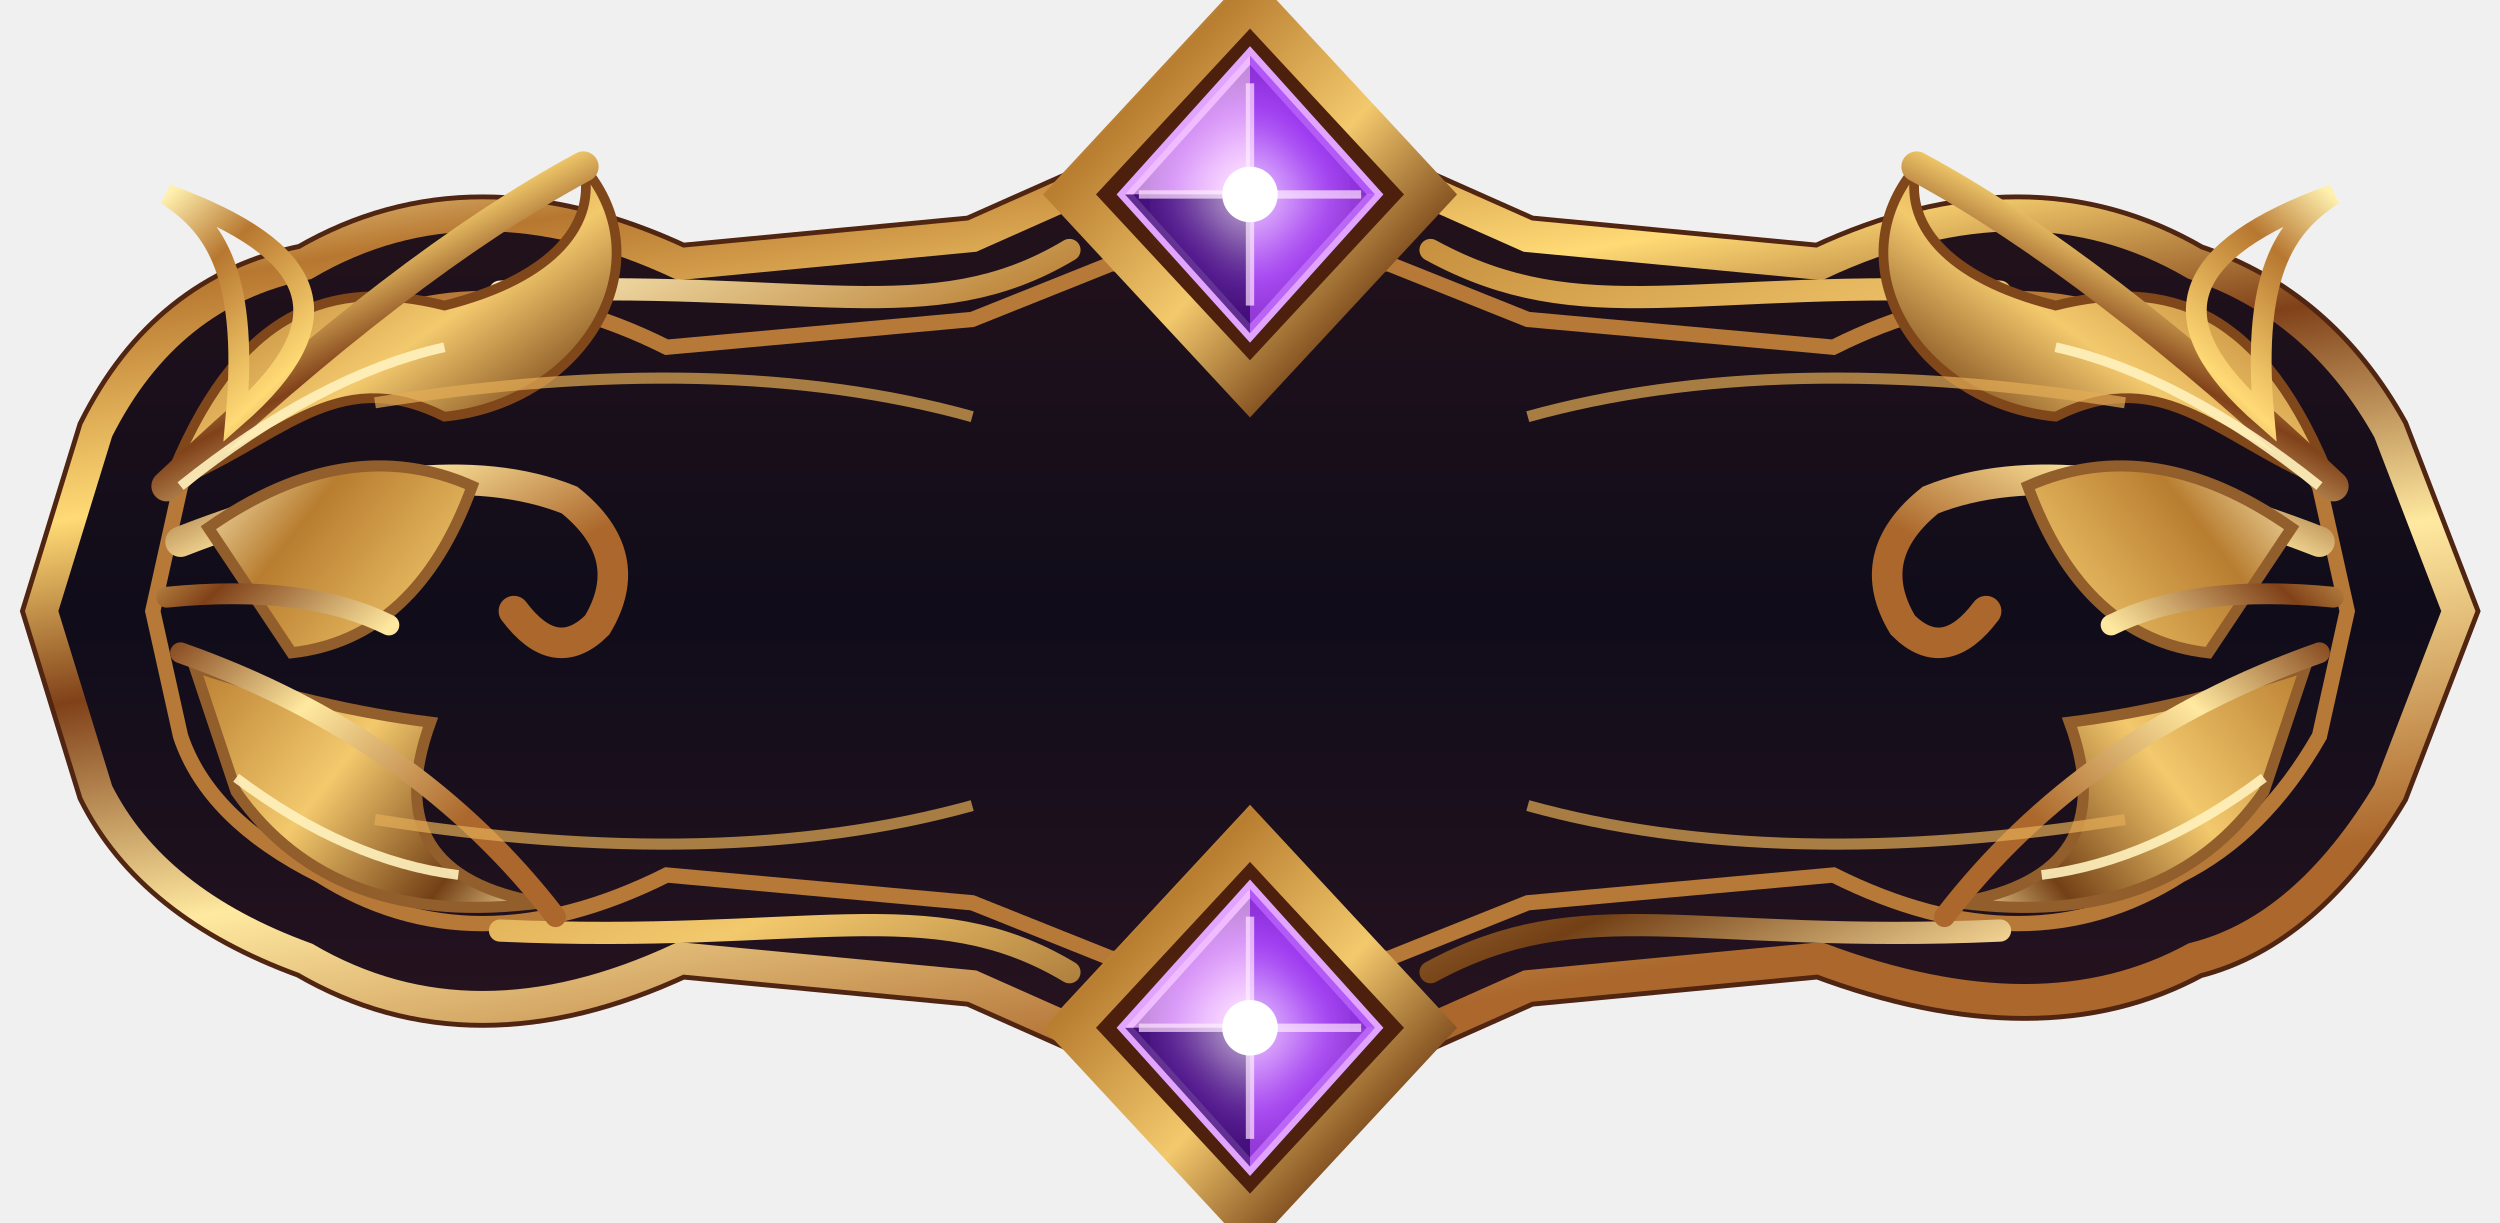
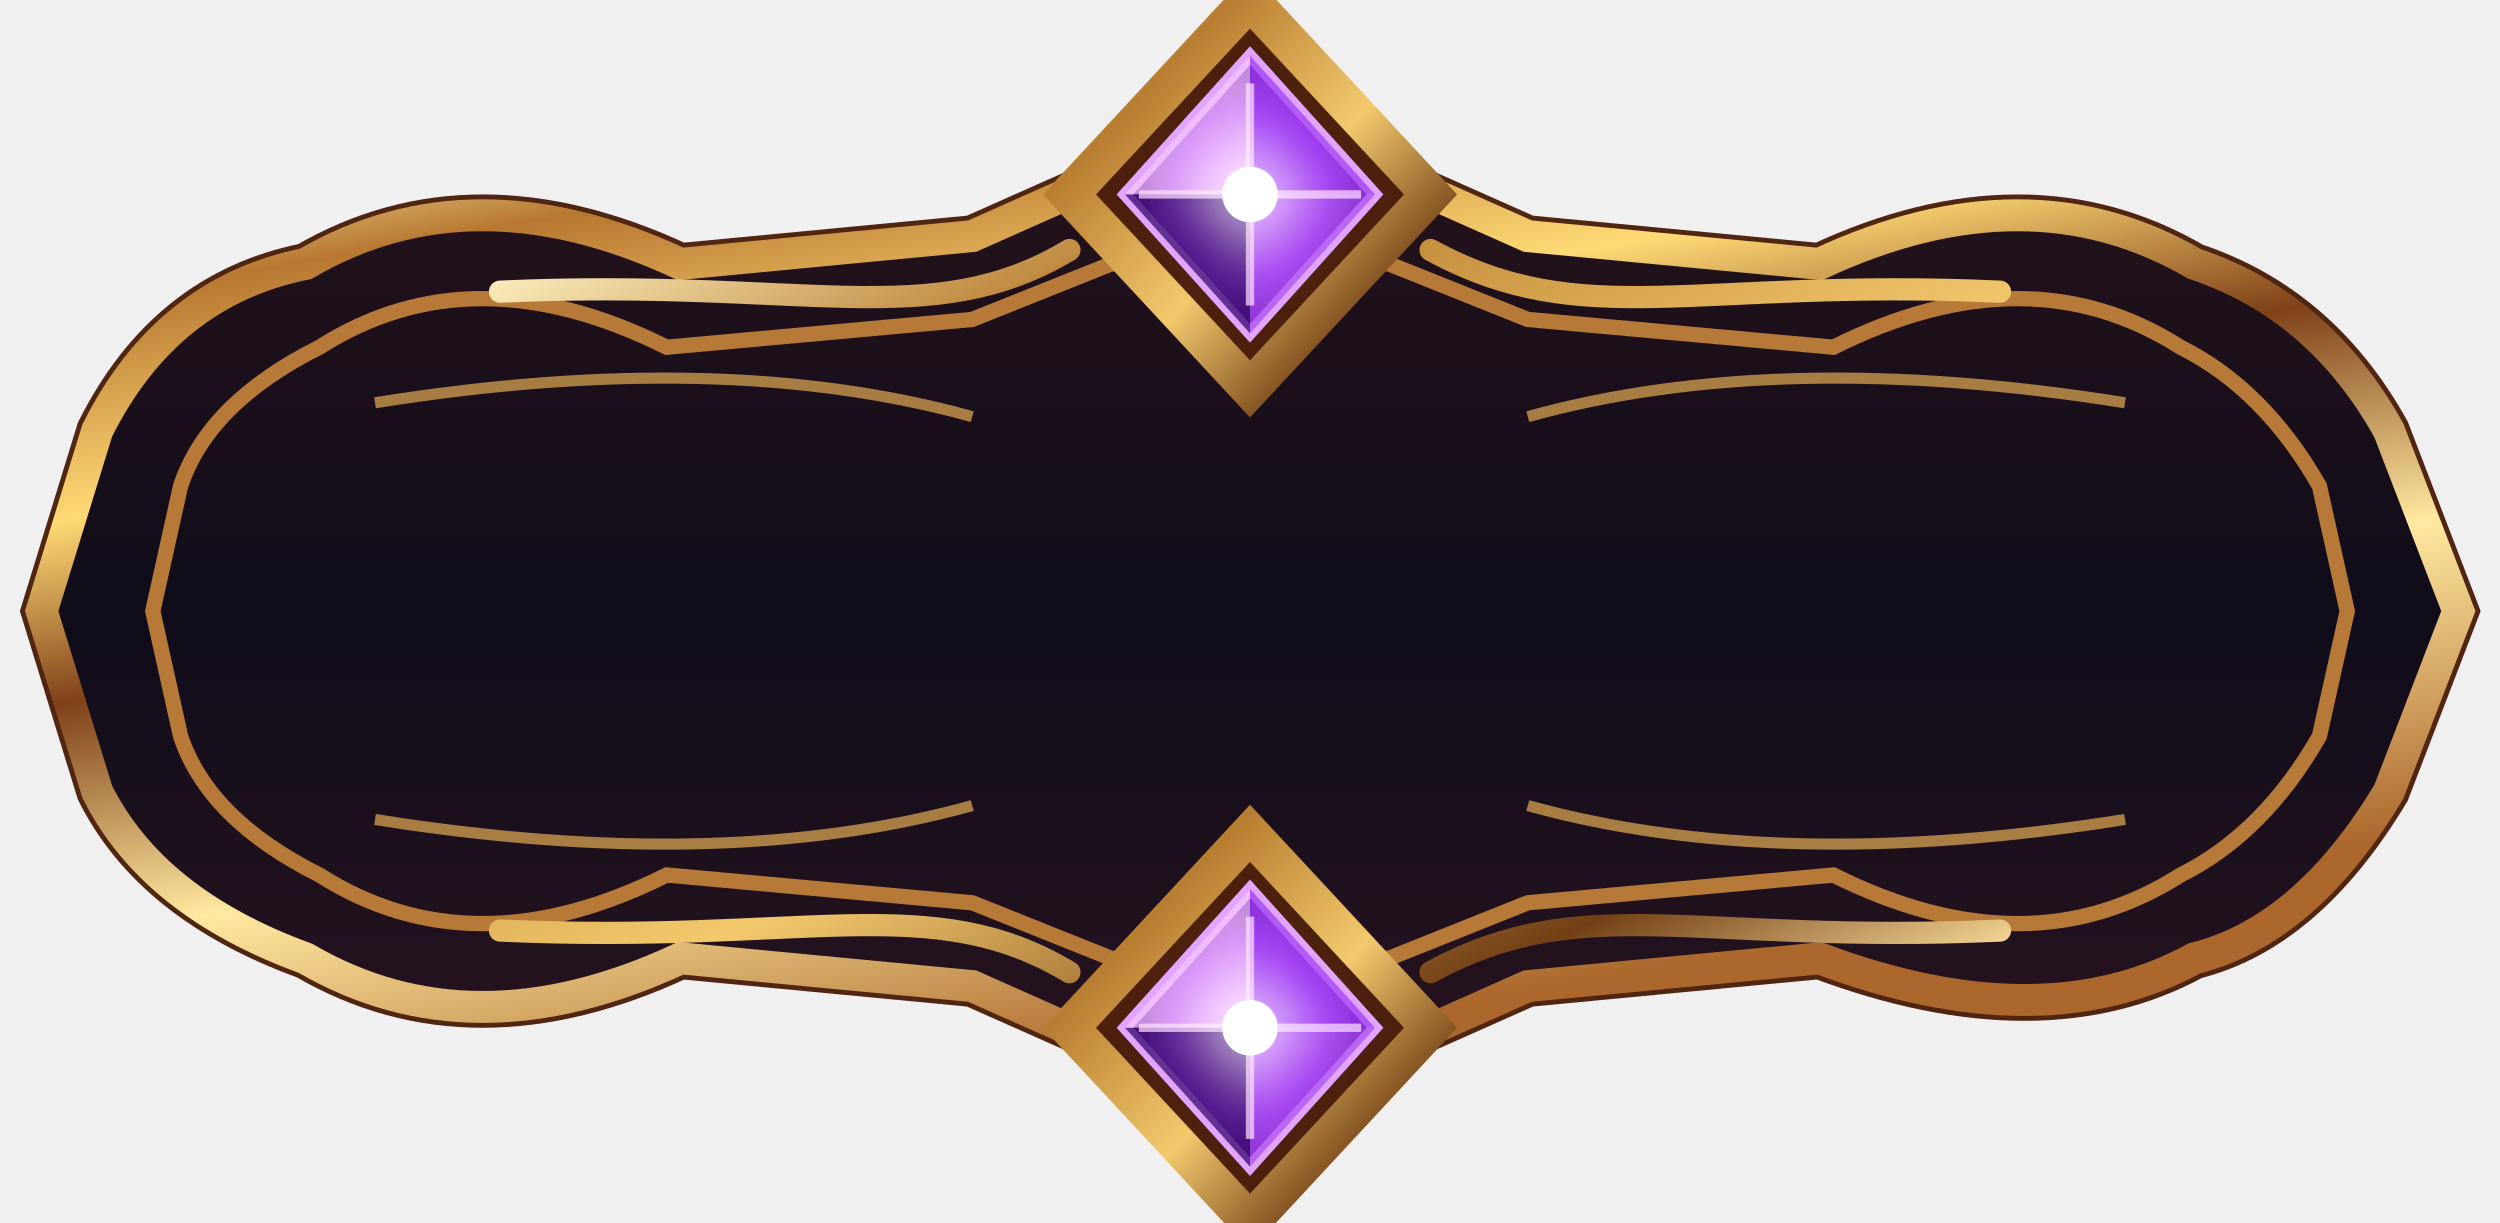
<svg xmlns="http://www.w3.org/2000/svg" viewBox="0 0 180 88" fill="none" role="img" aria-label="Premium Gothic gold frame with two amethyst gems">
  <defs>
    <linearGradient id="gold" x1="0" y1="0" x2="0.5" y2="1">
      <stop stop-color="#fff0ae" />
      <stop offset=".12" stop-color="#b77730" />
      <stop offset=".32" stop-color="#ffda75" />
      <stop offset=".49" stop-color="#804119" />
      <stop offset=".71" stop-color="#ffe9a0" />
      <stop offset="1" stop-color="#ab672c" />
    </linearGradient>
    <linearGradient id="metal" x1="0" y1="0" x2="1" y2="1">
      <stop stop-color="#fff4c6" />
      <stop offset=".22" stop-color="#b87d30" />
      <stop offset=".55" stop-color="#f3c96d" />
      <stop offset=".83" stop-color="#734016" />
      <stop offset="1" stop-color="#ffe3a0" />
    </linearGradient>
    <linearGradient id="face" x1="0" y1="0" x2="0" y2="1">
      <stop stop-color="#24121b" />
      <stop offset=".5" stop-color="#100c1a" />
      <stop offset="1" stop-color="#27131f" />
    </linearGradient>
    <radialGradient id="gem">
      <stop stop-color="#fff6ff" />
      <stop offset=".24" stop-color="#d886ff" />
      <stop offset=".62" stop-color="#8d23e5" />
      <stop offset="1" stop-color="#36065e" />
    </radialGradient>
    <filter id="aura" x="-40%" y="-50%" width="180%" height="200%">
      <feGaussianBlur stdDeviation="2" />
    </filter>
    <g id="stone">
      <path d="M0-14 13 0 0 14-13 0Z" fill="#4d200d" stroke="url(#metal)" stroke-width="2.8" />
      <path d="M0-10 9 0 0 10-9 0Z" fill="url(#gem)" stroke="#e1a4ff" stroke-width=".9" />
      <path d="M0-10 9 0 0 0Z" fill="#a23ef4" opacity=".75" />
      <path d="M0-10-9 0H0Z" fill="#f7c6ff" opacity=".68" />
      <path d="M-9 0 0 10V0Z" fill="#401075" opacity=".8" />
      <path d="M9 0 0 10V0Z" fill="#ab4bf3" opacity=".72" />
      <path d="M0-8V8M-8 0H8" stroke="#ffe1ff" stroke-width=".6" opacity=".7" />
      <path d="M-4 0H4M0-4V4" stroke="#fff" stroke-width="1.5" stroke-linecap="round" filter="url(#aura)" />
      <circle r="2" fill="#fff" />
    </g>
-     <g id="leaf">
-       <path d="M12 35C17 22 24 20 32 22 40 20 43 16 42 12 48 19 42 29 32 30 24 26 20 32 12 35Z" fill="url(#metal)" stroke="#80471b" stroke-width=".7" />
-       <path d="M12 35Q29 19 42 12M13 39Q31 32 41 36Q46 40 43 45 40 48 37 44" stroke="url(#gold)" stroke-width="2.2" stroke-linecap="round" />
-       <path d="M15 38Q25 31 34 35Q30 46 21 47L15 38ZM14 48Q23 51 31 52Q27 63 39 65Q24 67 17 57Z" fill="url(#metal)" stroke="#925e2b" stroke-width=".8" />
-       <path d="M13 47Q30 53 40 66M12 43Q22 42 28 45M17 30C18 19 15 16 12 14 23 18 25 23 17 30Z" stroke="url(#gold)" stroke-width="1.5" stroke-linecap="round" />
-       <path d="M13 35Q23 27 32 25M17 56Q25 62 33 63" stroke="#fff2be" stroke-width=".7" opacity=".9" />
-     </g>
  </defs>
  <path d="M22 19Q34 12 49 19L70 17 79 13H101L110 17 131 19Q146 12 158 19Q167 22 172 31L177 44 172 57Q166 67 158 69Q147 75 131 69L110 71 101 75H79L70 71 49 69Q34 76 22 69Q11 65 7 57L3 44 7 31Q12 21 22 19Z" fill="#150d18" stroke="#502511" stroke-width="3" />
  <path d="M22 19Q34 12 49 19L70 17 79 13H101L110 17 131 19Q146 12 158 19Q167 22 172 31L177 44 172 57Q166 67 158 69Q147 75 131 69L110 71 101 75H79L70 71 49 69Q34 76 22 69Q11 65 7 57L3 44 7 31Q12 21 22 19Z" fill="url(#face)" stroke="url(#gold)" stroke-width="2.3" />
  <path d="M23 25Q34 18 48 25L70 23 80 19H100L110 23 132 25Q146 18 157 25Q163 28 167 35L169 44 167 53Q163 60 157 63Q146 70 132 63L110 65 100 69H80L70 65 48 63Q34 70 23 63Q15 59 13 53L11 44 13 35Q15 29 23 25Z" stroke="#b67937" stroke-width="1.1" />
  <path d="M36 21C58 20 67 24 77 18M103 18C114 24 122 20 144 21M36 67C58 68 67 64 77 70M103 70C114 64 122 68 144 67" stroke="url(#metal)" stroke-width="1.6" stroke-linecap="round" />
-   <use href="#leaf" />
-   <use href="#leaf" transform="translate(180 0) scale(-1 1)" />
  <use href="#stone" x="90" y="14" />
  <use href="#stone" x="90" y="74" />
  <path d="M27 29Q52 25 70 30M110 30Q128 25 153 29M27 59Q52 63 70 58M110 58Q128 63 153 59" stroke="#e4ad55" stroke-width=".8" opacity=".7" />
</svg>
